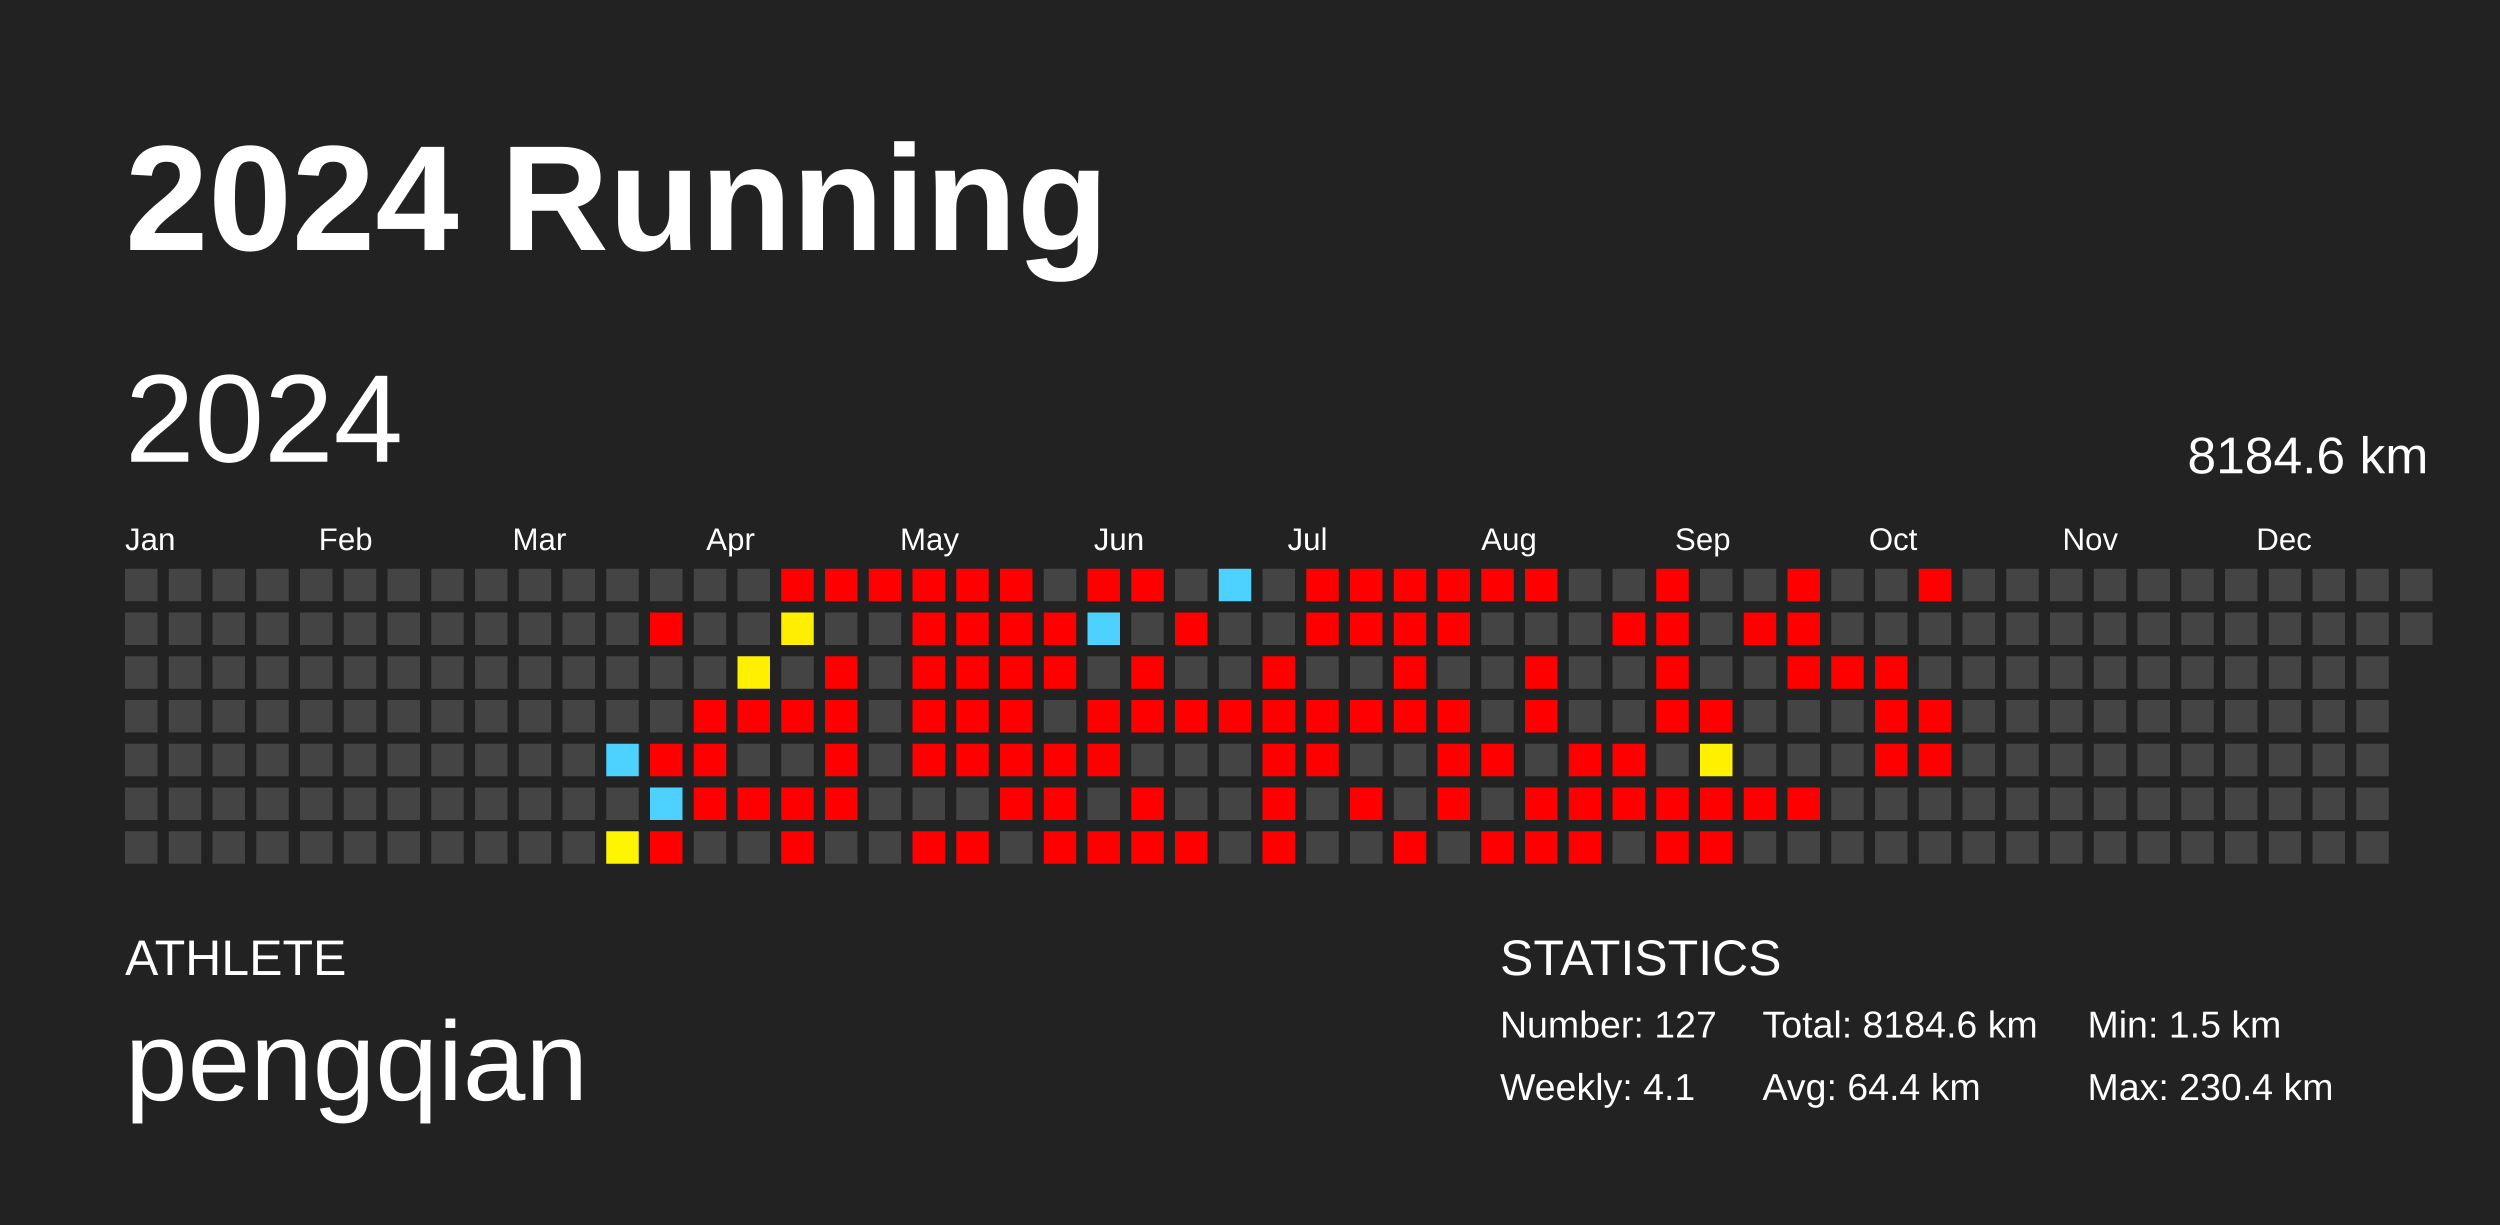
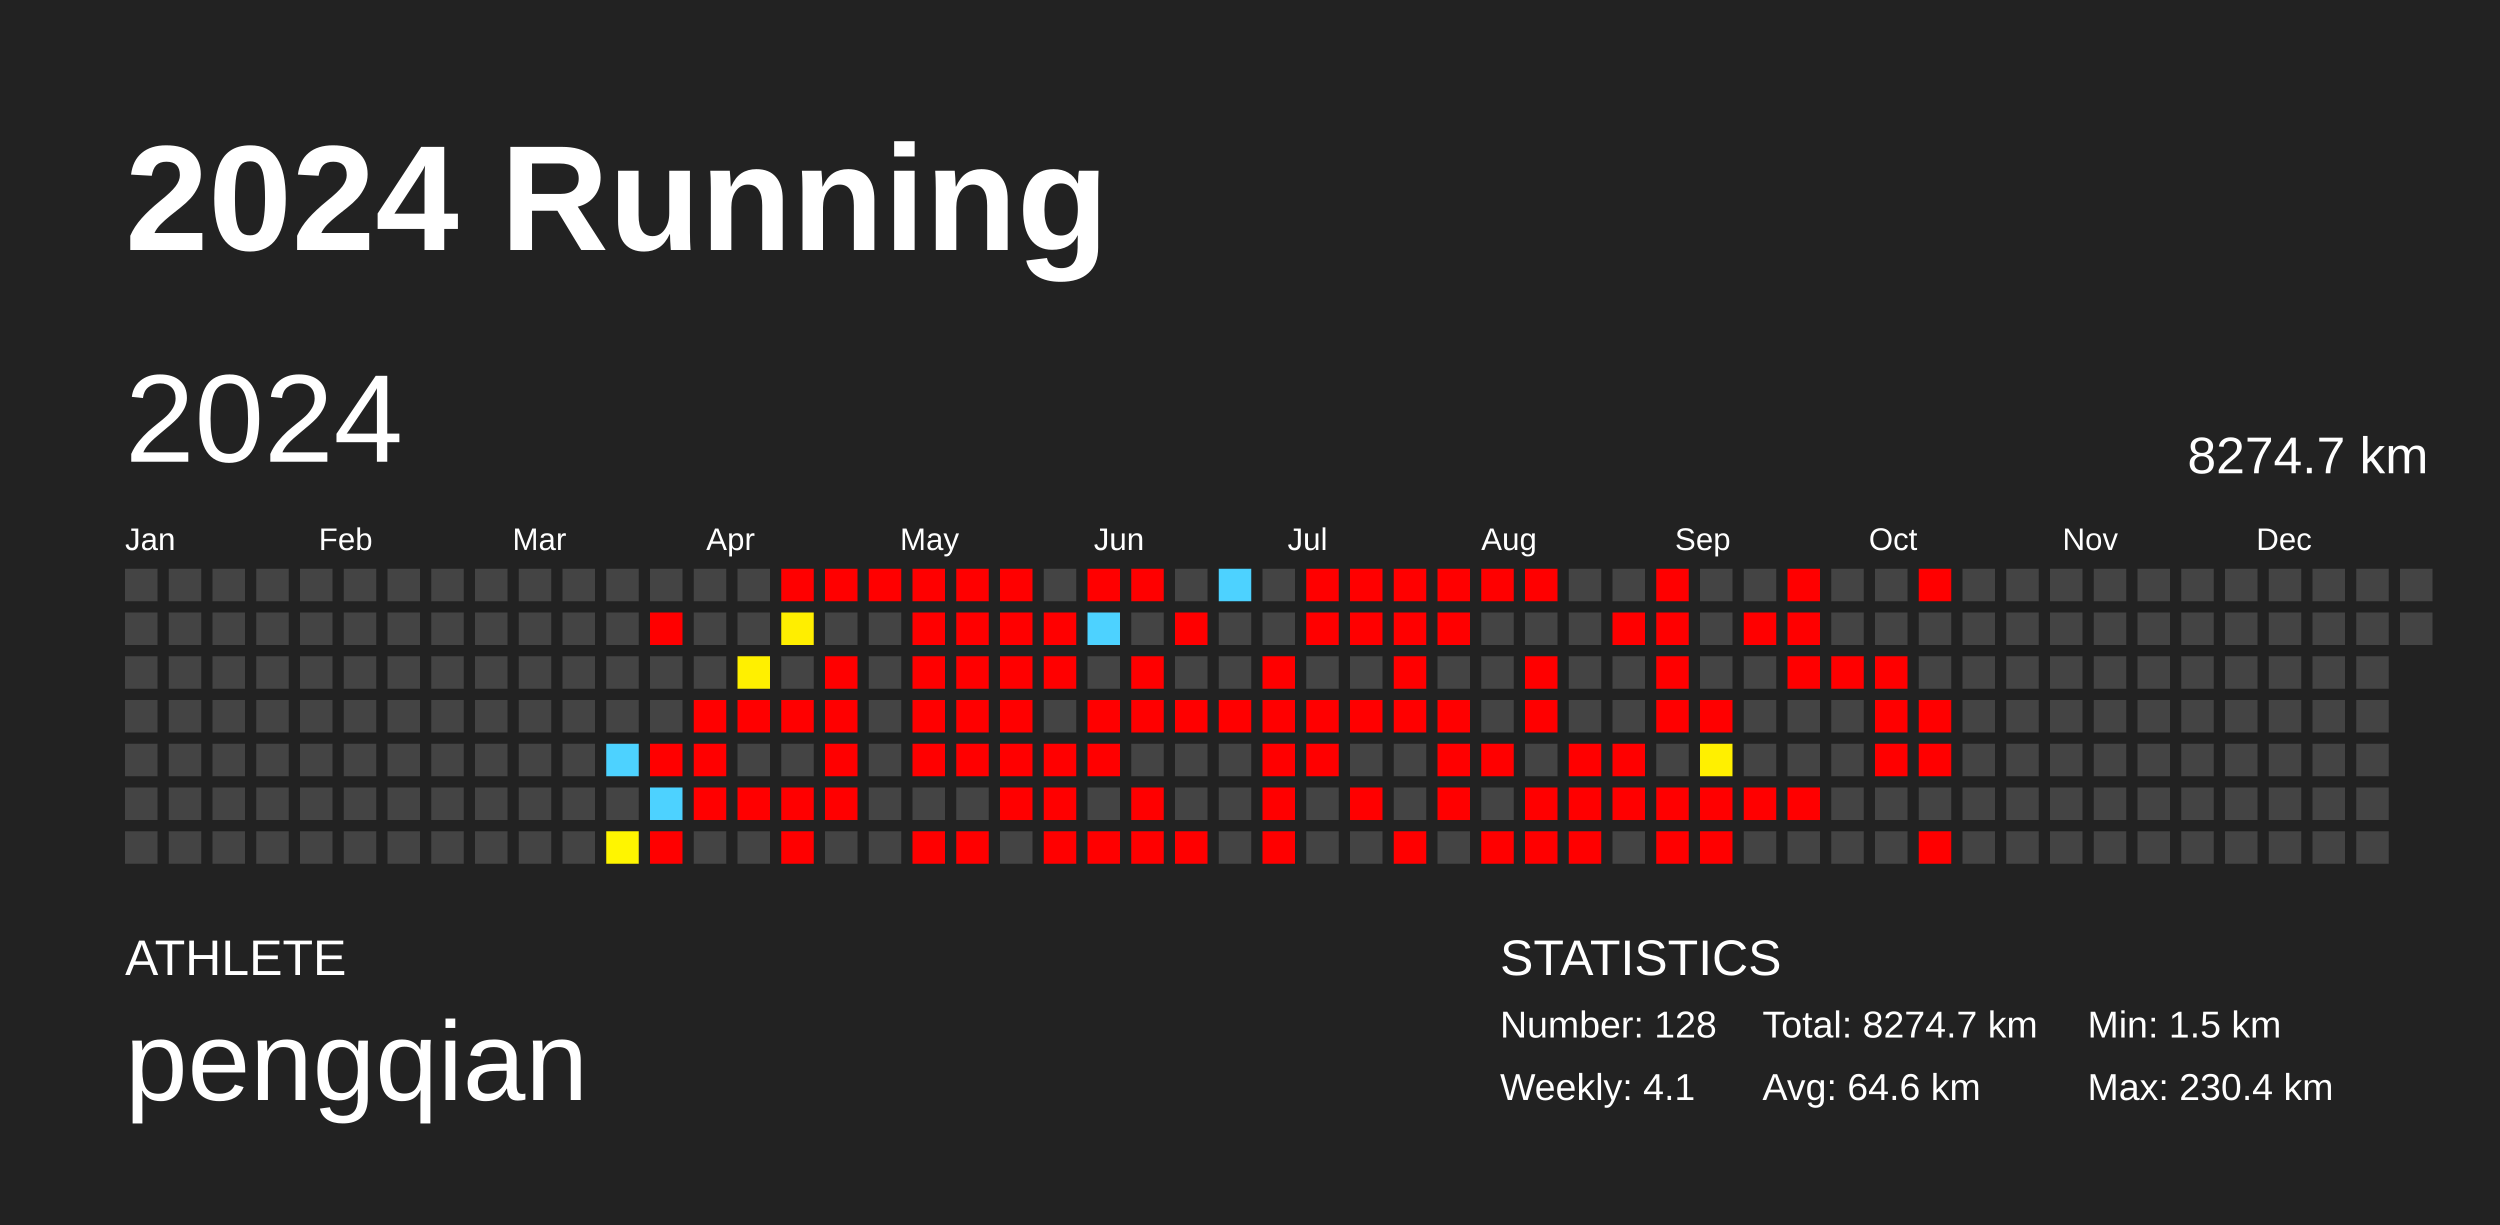
<svg xmlns="http://www.w3.org/2000/svg" baseProfile="full" height="98mm" version="1.1" viewBox="0,0,200,98" width="200mm">
  <defs />
  <rect fill="#222222" height="98" width="200" x="0" y="0" />
  <text fill="#FFFFFF" style="font-size:12px; font-family:Arial; font-weight:bold;" x="10" y="20">2024 Running</text>
  <text fill="#FFFFFF" style="font-size:4px; font-family:Arial" x="10" y="78">ATHLETE</text>
  <text fill="#FFFFFF" style="font-size:9px; font-family:Arial" x="10" y="88">pengqian</text>
  <text fill="#FFFFFF" style="font-size:4px; font-family:Arial" x="120" y="78">STATISTICS</text>
-   <text fill="#FFFFFF" style="font-size:3px; font-family:Arial" x="120" y="83">Number: 127</text>
+   <text fill="#FFFFFF" style="font-size:3px; font-family:Arial" x="120" y="83">Number: 128</text>
  <text fill="#FFFFFF" style="font-size:3px; font-family:Arial" x="120" y="88">Weekly: 4.1</text>
-   <text fill="#FFFFFF" style="font-size:3px; font-family:Arial" x="141" y="83">Total: 8184.6 km</text>
-   <text fill="#FFFFFF" style="font-size:3px; font-family:Arial" x="141" y="88">Avg: 64.4 km</text>
+   <text fill="#FFFFFF" style="font-size:3px; font-family:Arial" x="141" y="83">Total: 8274.7 km</text>
+   <text fill="#FFFFFF" style="font-size:3px; font-family:Arial" x="141" y="88">Avg: 64.6 km</text>
  <text fill="#FFFFFF" style="font-size:3px; font-family:Arial" x="167" y="83">Min: 1.5 km</text>
  <text fill="#FFFFFF" style="font-size:3px; font-family:Arial" x="167" y="88">Max: 230.4 km</text>
  <text dominant-baseline="hanging" fill="#FFFFFF" style="font-size:10.0px; font-family:Arial;" x="10" y="30">2024</text>
-   <text dominant-baseline="hanging" fill="#FFFFFF" style="font-size:4.125px; font-family:Arial;" x="175" y="35">8184.6 km</text>
+   <text dominant-baseline="hanging" fill="#FFFFFF" style="font-size:4.125px; font-family:Arial;" x="175" y="35">8274.7 km</text>
  <text fill="#FFFFFF" style="font-size:2.5px; font-family:Arial" x="10.0" y="44">Jan</text>
  <text fill="#FFFFFF" style="font-size:2.5px; font-family:Arial" x="25.5" y="44">Feb</text>
  <text fill="#FFFFFF" style="font-size:2.5px; font-family:Arial" x="41.0" y="44">Mar</text>
  <text fill="#FFFFFF" style="font-size:2.5px; font-family:Arial" x="56.5" y="44">Apr</text>
  <text fill="#FFFFFF" style="font-size:2.5px; font-family:Arial" x="72.0" y="44">May</text>
  <text fill="#FFFFFF" style="font-size:2.5px; font-family:Arial" x="87.5" y="44">Jun</text>
  <text fill="#FFFFFF" style="font-size:2.5px; font-family:Arial" x="103.0" y="44">Jul</text>
  <text fill="#FFFFFF" style="font-size:2.5px; font-family:Arial" x="118.5" y="44">Aug</text>
  <text fill="#FFFFFF" style="font-size:2.5px; font-family:Arial" x="134.0" y="44">Sep</text>
  <text fill="#FFFFFF" style="font-size:2.5px; font-family:Arial" x="149.5" y="44">Oct</text>
  <text fill="#FFFFFF" style="font-size:2.5px; font-family:Arial" x="165.0" y="44">Nov</text>
  <text fill="#FFFFFF" style="font-size:2.5px; font-family:Arial" x="180.5" y="44">Dec</text>
  <rect fill="#444444" height="2.6" width="2.6" x="10.0" y="45.5" />
  <rect fill="#444444" height="2.6" width="2.6" x="10.0" y="49.0" />
  <rect fill="#444444" height="2.6" width="2.6" x="10.0" y="52.5" />
  <rect fill="#444444" height="2.6" width="2.6" x="10.0" y="56.0" />
  <rect fill="#444444" height="2.6" width="2.6" x="10.0" y="59.5" />
  <rect fill="#444444" height="2.6" width="2.6" x="10.0" y="63.0" />
  <rect fill="#444444" height="2.6" width="2.6" x="10.0" y="66.5" />
  <rect fill="#444444" height="2.6" width="2.6" x="13.5" y="45.5" />
  <rect fill="#444444" height="2.6" width="2.6" x="13.5" y="49.0" />
  <rect fill="#444444" height="2.6" width="2.6" x="13.5" y="52.5" />
  <rect fill="#444444" height="2.6" width="2.6" x="13.5" y="56.0" />
  <rect fill="#444444" height="2.6" width="2.6" x="13.5" y="59.5" />
  <rect fill="#444444" height="2.6" width="2.6" x="13.5" y="63.0" />
  <rect fill="#444444" height="2.6" width="2.6" x="13.5" y="66.5" />
  <rect fill="#444444" height="2.6" width="2.6" x="17.0" y="45.5" />
  <rect fill="#444444" height="2.6" width="2.6" x="17.0" y="49.0" />
  <rect fill="#444444" height="2.6" width="2.6" x="17.0" y="52.5" />
  <rect fill="#444444" height="2.6" width="2.6" x="17.0" y="56.0" />
  <rect fill="#444444" height="2.6" width="2.6" x="17.0" y="59.5" />
  <rect fill="#444444" height="2.6" width="2.6" x="17.0" y="63.0" />
  <rect fill="#444444" height="2.6" width="2.6" x="17.0" y="66.5" />
  <rect fill="#444444" height="2.6" width="2.6" x="20.5" y="45.5" />
  <rect fill="#444444" height="2.6" width="2.6" x="20.5" y="49.0" />
  <rect fill="#444444" height="2.6" width="2.6" x="20.5" y="52.5" />
  <rect fill="#444444" height="2.6" width="2.6" x="20.5" y="56.0" />
  <rect fill="#444444" height="2.6" width="2.6" x="20.5" y="59.5" />
  <rect fill="#444444" height="2.6" width="2.6" x="20.5" y="63.0" />
  <rect fill="#444444" height="2.6" width="2.6" x="20.5" y="66.5" />
  <rect fill="#444444" height="2.6" width="2.6" x="24.0" y="45.5" />
  <rect fill="#444444" height="2.6" width="2.6" x="24.0" y="49.0" />
  <rect fill="#444444" height="2.6" width="2.6" x="24.0" y="52.5" />
  <rect fill="#444444" height="2.6" width="2.6" x="24.0" y="56.0" />
  <rect fill="#444444" height="2.6" width="2.6" x="24.0" y="59.5" />
  <rect fill="#444444" height="2.6" width="2.6" x="24.0" y="63.0" />
  <rect fill="#444444" height="2.6" width="2.6" x="24.0" y="66.5" />
  <rect fill="#444444" height="2.6" width="2.6" x="27.5" y="45.5" />
  <rect fill="#444444" height="2.6" width="2.6" x="27.5" y="49.0" />
  <rect fill="#444444" height="2.6" width="2.6" x="27.5" y="52.5" />
  <rect fill="#444444" height="2.6" width="2.6" x="27.5" y="56.0" />
  <rect fill="#444444" height="2.6" width="2.6" x="27.5" y="59.5" />
  <rect fill="#444444" height="2.6" width="2.6" x="27.5" y="63.0" />
  <rect fill="#444444" height="2.6" width="2.6" x="27.5" y="66.5" />
  <rect fill="#444444" height="2.6" width="2.6" x="31.0" y="45.5" />
  <rect fill="#444444" height="2.6" width="2.6" x="31.0" y="49.0" />
  <rect fill="#444444" height="2.6" width="2.6" x="31.0" y="52.5" />
  <rect fill="#444444" height="2.6" width="2.6" x="31.0" y="56.0" />
  <rect fill="#444444" height="2.6" width="2.6" x="31.0" y="59.5" />
  <rect fill="#444444" height="2.6" width="2.6" x="31.0" y="63.0" />
  <rect fill="#444444" height="2.6" width="2.6" x="31.0" y="66.5" />
  <rect fill="#444444" height="2.6" width="2.6" x="34.5" y="45.5" />
  <rect fill="#444444" height="2.6" width="2.6" x="34.5" y="49.0" />
  <rect fill="#444444" height="2.6" width="2.6" x="34.5" y="52.5" />
  <rect fill="#444444" height="2.6" width="2.6" x="34.5" y="56.0" />
  <rect fill="#444444" height="2.6" width="2.6" x="34.5" y="59.5" />
  <rect fill="#444444" height="2.6" width="2.6" x="34.5" y="63.0" />
  <rect fill="#444444" height="2.6" width="2.6" x="34.5" y="66.5" />
  <rect fill="#444444" height="2.6" width="2.6" x="38.0" y="45.5" />
  <rect fill="#444444" height="2.6" width="2.6" x="38.0" y="49.0" />
  <rect fill="#444444" height="2.6" width="2.6" x="38.0" y="52.5" />
  <rect fill="#444444" height="2.6" width="2.6" x="38.0" y="56.0" />
  <rect fill="#444444" height="2.6" width="2.6" x="38.0" y="59.5" />
  <rect fill="#444444" height="2.6" width="2.6" x="38.0" y="63.0" />
  <rect fill="#444444" height="2.6" width="2.6" x="38.0" y="66.5" />
  <rect fill="#444444" height="2.6" width="2.6" x="41.5" y="45.5" />
  <rect fill="#444444" height="2.6" width="2.6" x="41.5" y="49.0" />
  <rect fill="#444444" height="2.6" width="2.6" x="41.5" y="52.5" />
  <rect fill="#444444" height="2.6" width="2.6" x="41.5" y="56.0" />
  <rect fill="#444444" height="2.6" width="2.6" x="41.5" y="59.5" />
  <rect fill="#444444" height="2.6" width="2.6" x="41.5" y="63.0" />
  <rect fill="#444444" height="2.6" width="2.6" x="41.5" y="66.5" />
  <rect fill="#444444" height="2.6" width="2.6" x="45.0" y="45.5" />
  <rect fill="#444444" height="2.6" width="2.6" x="45.0" y="49.0" />
  <rect fill="#444444" height="2.6" width="2.6" x="45.0" y="52.5" />
  <rect fill="#444444" height="2.6" width="2.6" x="45.0" y="56.0" />
  <rect fill="#444444" height="2.6" width="2.6" x="45.0" y="59.5" />
  <rect fill="#444444" height="2.6" width="2.6" x="45.0" y="63.0" />
  <rect fill="#444444" height="2.6" width="2.6" x="45.0" y="66.5" />
  <rect fill="#444444" height="2.6" width="2.6" x="48.5" y="45.5" />
  <rect fill="#444444" height="2.6" width="2.6" x="48.5" y="49.0" />
  <rect fill="#444444" height="2.6" width="2.6" x="48.5" y="52.5" />
  <rect fill="#444444" height="2.6" width="2.6" x="48.5" y="56.0" />
  <rect fill="#4dd2ff" height="2.6" width="2.6" x="48.5" y="59.5" />
  <rect fill="#444444" height="2.6" width="2.6" x="48.5" y="63.0" />
  <rect fill="#fff500" height="2.6" width="2.6" x="48.5" y="66.5" />
  <rect fill="#444444" height="2.6" width="2.6" x="52.0" y="45.5" />
  <rect fill="red" height="2.6" width="2.6" x="52.0" y="49.0" />
  <rect fill="#444444" height="2.6" width="2.6" x="52.0" y="52.5" />
  <rect fill="#444444" height="2.6" width="2.6" x="52.0" y="56.0" />
  <rect fill="red" height="2.6" width="2.6" x="52.0" y="59.5" />
  <rect fill="#4dd2ff" height="2.6" width="2.6" x="52.0" y="63.0" />
  <rect fill="red" height="2.6" width="2.6" x="52.0" y="66.5" />
  <rect fill="#444444" height="2.6" width="2.6" x="55.5" y="45.5" />
  <rect fill="#444444" height="2.6" width="2.6" x="55.5" y="49.0" />
  <rect fill="#444444" height="2.6" width="2.6" x="55.5" y="52.5" />
  <rect fill="red" height="2.6" width="2.6" x="55.5" y="56.0" />
  <rect fill="red" height="2.6" width="2.6" x="55.5" y="59.5" />
  <rect fill="red" height="2.6" width="2.6" x="55.5" y="63.0" />
  <rect fill="#444444" height="2.6" width="2.6" x="55.5" y="66.5" />
  <rect fill="#444444" height="2.6" width="2.6" x="59.0" y="45.5" />
  <rect fill="#444444" height="2.6" width="2.6" x="59.0" y="49.0" />
  <rect fill="#fff000" height="2.6" width="2.6" x="59.0" y="52.5" />
  <rect fill="red" height="2.6" width="2.6" x="59.0" y="56.0" />
  <rect fill="#444444" height="2.6" width="2.6" x="59.0" y="59.5" />
  <rect fill="red" height="2.6" width="2.6" x="59.0" y="63.0" />
  <rect fill="#444444" height="2.6" width="2.6" x="59.0" y="66.5" />
  <rect fill="red" height="2.6" width="2.6" x="62.5" y="45.5" />
  <rect fill="#ffee00" height="2.6" width="2.6" x="62.5" y="49.0" />
  <rect fill="#444444" height="2.6" width="2.6" x="62.5" y="52.5" />
  <rect fill="red" height="2.6" width="2.6" x="62.5" y="56.0" />
  <rect fill="#444444" height="2.6" width="2.6" x="62.5" y="59.5" />
  <rect fill="red" height="2.6" width="2.6" x="62.5" y="63.0" />
  <rect fill="red" height="2.6" width="2.6" x="62.5" y="66.5" />
  <rect fill="red" height="2.6" width="2.6" x="66.0" y="45.5" />
  <rect fill="#444444" height="2.6" width="2.6" x="66.0" y="49.0" />
  <rect fill="red" height="2.6" width="2.6" x="66.0" y="52.5" />
  <rect fill="red" height="2.6" width="2.6" x="66.0" y="56.0" />
  <rect fill="red" height="2.6" width="2.6" x="66.0" y="59.5" />
  <rect fill="red" height="2.6" width="2.6" x="66.0" y="63.0" />
  <rect fill="#444444" height="2.6" width="2.6" x="66.0" y="66.5" />
  <rect fill="red" height="2.6" width="2.6" x="69.5" y="45.5" />
  <rect fill="#444444" height="2.6" width="2.6" x="69.5" y="49.0" />
  <rect fill="#444444" height="2.6" width="2.6" x="69.5" y="52.5" />
  <rect fill="#444444" height="2.6" width="2.6" x="69.5" y="56.0" />
  <rect fill="#444444" height="2.6" width="2.6" x="69.5" y="59.5" />
  <rect fill="#444444" height="2.6" width="2.6" x="69.5" y="63.0" />
  <rect fill="#444444" height="2.6" width="2.6" x="69.5" y="66.5" />
  <rect fill="red" height="2.6" width="2.6" x="73.0" y="45.5" />
  <rect fill="red" height="2.6" width="2.6" x="73.0" y="49.0" />
  <rect fill="red" height="2.6" width="2.6" x="73.0" y="52.5" />
  <rect fill="red" height="2.6" width="2.6" x="73.0" y="56.0" />
  <rect fill="red" height="2.6" width="2.6" x="73.0" y="59.5" />
  <rect fill="#444444" height="2.6" width="2.6" x="73.0" y="63.0" />
  <rect fill="red" height="2.6" width="2.6" x="73.0" y="66.5" />
  <rect fill="red" height="2.6" width="2.6" x="76.5" y="45.5" />
  <rect fill="red" height="2.6" width="2.6" x="76.5" y="49.0" />
  <rect fill="red" height="2.6" width="2.6" x="76.5" y="52.5" />
  <rect fill="red" height="2.6" width="2.6" x="76.5" y="56.0" />
  <rect fill="red" height="2.6" width="2.6" x="76.5" y="59.5" />
  <rect fill="#444444" height="2.6" width="2.6" x="76.5" y="63.0" />
  <rect fill="red" height="2.6" width="2.6" x="76.5" y="66.5" />
  <rect fill="red" height="2.6" width="2.6" x="80.0" y="45.5" />
  <rect fill="red" height="2.6" width="2.6" x="80.0" y="49.0" />
  <rect fill="red" height="2.6" width="2.6" x="80.0" y="52.5" />
  <rect fill="red" height="2.6" width="2.6" x="80.0" y="56.0" />
  <rect fill="red" height="2.6" width="2.6" x="80.0" y="59.5" />
  <rect fill="red" height="2.6" width="2.6" x="80.0" y="63.0" />
  <rect fill="#444444" height="2.6" width="2.6" x="80.0" y="66.5" />
  <rect fill="#444444" height="2.6" width="2.6" x="83.5" y="45.5" />
  <rect fill="red" height="2.6" width="2.6" x="83.5" y="49.0" />
  <rect fill="red" height="2.6" width="2.6" x="83.5" y="52.5" />
  <rect fill="#444444" height="2.6" width="2.6" x="83.5" y="56.0" />
  <rect fill="red" height="2.6" width="2.6" x="83.5" y="59.5" />
  <rect fill="red" height="2.6" width="2.6" x="83.5" y="63.0" />
  <rect fill="red" height="2.6" width="2.6" x="83.5" y="66.5" />
  <rect fill="red" height="2.6" width="2.6" x="87.0" y="45.5" />
  <rect fill="#4dd2ff" height="2.6" width="2.6" x="87.0" y="49.0" />
  <rect fill="#444444" height="2.6" width="2.6" x="87.0" y="52.5" />
  <rect fill="red" height="2.6" width="2.6" x="87.0" y="56.0" />
  <rect fill="red" height="2.6" width="2.6" x="87.0" y="59.5" />
  <rect fill="#444444" height="2.6" width="2.6" x="87.0" y="63.0" />
  <rect fill="red" height="2.6" width="2.6" x="87.0" y="66.5" />
  <rect fill="red" height="2.6" width="2.6" x="90.5" y="45.5" />
  <rect fill="#444444" height="2.6" width="2.6" x="90.5" y="49.0" />
  <rect fill="red" height="2.6" width="2.6" x="90.5" y="52.5" />
  <rect fill="red" height="2.6" width="2.6" x="90.5" y="56.0" />
  <rect fill="#444444" height="2.6" width="2.6" x="90.5" y="59.5" />
  <rect fill="red" height="2.6" width="2.6" x="90.5" y="63.0" />
  <rect fill="red" height="2.6" width="2.6" x="90.5" y="66.5" />
  <rect fill="#444444" height="2.6" width="2.6" x="94.0" y="45.5" />
  <rect fill="red" height="2.6" width="2.6" x="94.0" y="49.0" />
  <rect fill="#444444" height="2.6" width="2.6" x="94.0" y="52.5" />
  <rect fill="red" height="2.6" width="2.6" x="94.0" y="56.0" />
  <rect fill="#444444" height="2.6" width="2.6" x="94.0" y="59.5" />
  <rect fill="#444444" height="2.6" width="2.6" x="94.0" y="63.0" />
  <rect fill="red" height="2.6" width="2.6" x="94.0" y="66.5" />
  <rect fill="#4dd2ff" height="2.6" width="2.6" x="97.5" y="45.5" />
  <rect fill="#444444" height="2.6" width="2.6" x="97.5" y="49.0" />
  <rect fill="#444444" height="2.6" width="2.6" x="97.5" y="52.5" />
  <rect fill="red" height="2.6" width="2.6" x="97.5" y="56.0" />
  <rect fill="#444444" height="2.6" width="2.6" x="97.5" y="59.5" />
  <rect fill="#444444" height="2.6" width="2.6" x="97.5" y="63.0" />
  <rect fill="#444444" height="2.6" width="2.6" x="97.5" y="66.5" />
  <rect fill="#444444" height="2.6" width="2.6" x="101.0" y="45.5" />
  <rect fill="#444444" height="2.6" width="2.6" x="101.0" y="49.0" />
  <rect fill="red" height="2.6" width="2.6" x="101.0" y="52.5" />
  <rect fill="red" height="2.6" width="2.6" x="101.0" y="56.0" />
  <rect fill="red" height="2.6" width="2.6" x="101.0" y="59.5" />
  <rect fill="red" height="2.6" width="2.6" x="101.0" y="63.0" />
  <rect fill="red" height="2.6" width="2.6" x="101.0" y="66.5" />
  <rect fill="red" height="2.6" width="2.6" x="104.5" y="45.5" />
  <rect fill="red" height="2.6" width="2.6" x="104.5" y="49.0" />
  <rect fill="#444444" height="2.6" width="2.6" x="104.5" y="52.5" />
  <rect fill="red" height="2.6" width="2.6" x="104.5" y="56.0" />
  <rect fill="red" height="2.6" width="2.6" x="104.5" y="59.5" />
  <rect fill="#444444" height="2.6" width="2.6" x="104.5" y="63.0" />
  <rect fill="#444444" height="2.6" width="2.6" x="104.5" y="66.5" />
  <rect fill="red" height="2.6" width="2.6" x="108.0" y="45.5" />
  <rect fill="red" height="2.6" width="2.6" x="108.0" y="49.0" />
  <rect fill="#444444" height="2.6" width="2.6" x="108.0" y="52.5" />
  <rect fill="red" height="2.6" width="2.6" x="108.0" y="56.0" />
  <rect fill="#444444" height="2.6" width="2.6" x="108.0" y="59.5" />
  <rect fill="red" height="2.6" width="2.6" x="108.0" y="63.0" />
  <rect fill="#444444" height="2.6" width="2.6" x="108.0" y="66.5" />
  <rect fill="red" height="2.6" width="2.6" x="111.5" y="45.5" />
  <rect fill="red" height="2.6" width="2.6" x="111.5" y="49.0" />
  <rect fill="red" height="2.6" width="2.6" x="111.5" y="52.5" />
  <rect fill="red" height="2.6" width="2.6" x="111.5" y="56.0" />
  <rect fill="#444444" height="2.6" width="2.6" x="111.5" y="59.5" />
  <rect fill="#444444" height="2.6" width="2.6" x="111.5" y="63.0" />
  <rect fill="red" height="2.6" width="2.6" x="111.5" y="66.5" />
  <rect fill="red" height="2.6" width="2.6" x="115.0" y="45.5" />
  <rect fill="red" height="2.6" width="2.6" x="115.0" y="49.0" />
  <rect fill="#444444" height="2.6" width="2.6" x="115.0" y="52.5" />
  <rect fill="red" height="2.6" width="2.6" x="115.0" y="56.0" />
  <rect fill="red" height="2.6" width="2.6" x="115.0" y="59.5" />
  <rect fill="red" height="2.6" width="2.6" x="115.0" y="63.0" />
  <rect fill="#444444" height="2.6" width="2.6" x="115.0" y="66.5" />
  <rect fill="red" height="2.6" width="2.6" x="118.5" y="45.5" />
  <rect fill="#444444" height="2.6" width="2.6" x="118.5" y="49.0" />
  <rect fill="#444444" height="2.6" width="2.6" x="118.5" y="52.5" />
  <rect fill="#444444" height="2.6" width="2.6" x="118.5" y="56.0" />
  <rect fill="red" height="2.6" width="2.6" x="118.5" y="59.5" />
  <rect fill="#444444" height="2.6" width="2.6" x="118.5" y="63.0" />
  <rect fill="red" height="2.6" width="2.6" x="118.5" y="66.5" />
  <rect fill="red" height="2.6" width="2.6" x="122.0" y="45.5" />
  <rect fill="#444444" height="2.6" width="2.6" x="122.0" y="49.0" />
  <rect fill="red" height="2.6" width="2.6" x="122.0" y="52.5" />
  <rect fill="red" height="2.6" width="2.6" x="122.0" y="56.0" />
  <rect fill="#444444" height="2.6" width="2.6" x="122.0" y="59.5" />
  <rect fill="red" height="2.6" width="2.6" x="122.0" y="63.0" />
  <rect fill="red" height="2.6" width="2.6" x="122.0" y="66.5" />
  <rect fill="#444444" height="2.6" width="2.6" x="125.5" y="45.5" />
  <rect fill="#444444" height="2.6" width="2.6" x="125.5" y="49.0" />
  <rect fill="#444444" height="2.6" width="2.6" x="125.5" y="52.5" />
  <rect fill="#444444" height="2.6" width="2.6" x="125.5" y="56.0" />
  <rect fill="red" height="2.6" width="2.6" x="125.5" y="59.5" />
  <rect fill="red" height="2.6" width="2.6" x="125.5" y="63.0" />
  <rect fill="red" height="2.6" width="2.6" x="125.5" y="66.5" />
  <rect fill="#444444" height="2.6" width="2.6" x="129.0" y="45.5" />
  <rect fill="red" height="2.6" width="2.6" x="129.0" y="49.0" />
  <rect fill="#444444" height="2.6" width="2.6" x="129.0" y="52.5" />
  <rect fill="#444444" height="2.6" width="2.6" x="129.0" y="56.0" />
  <rect fill="red" height="2.6" width="2.6" x="129.0" y="59.5" />
  <rect fill="red" height="2.6" width="2.6" x="129.0" y="63.0" />
  <rect fill="#444444" height="2.6" width="2.6" x="129.0" y="66.5" />
  <rect fill="red" height="2.6" width="2.6" x="132.5" y="45.5" />
  <rect fill="red" height="2.6" width="2.6" x="132.5" y="49.0" />
  <rect fill="red" height="2.6" width="2.6" x="132.5" y="52.5" />
  <rect fill="red" height="2.6" width="2.6" x="132.5" y="56.0" />
  <rect fill="#444444" height="2.6" width="2.6" x="132.5" y="59.5" />
  <rect fill="red" height="2.6" width="2.6" x="132.5" y="63.0" />
  <rect fill="red" height="2.6" width="2.6" x="132.5" y="66.5" />
  <rect fill="#444444" height="2.6" width="2.6" x="136.0" y="45.5" />
  <rect fill="#444444" height="2.6" width="2.6" x="136.0" y="49.0" />
  <rect fill="#444444" height="2.6" width="2.6" x="136.0" y="52.5" />
  <rect fill="red" height="2.6" width="2.6" x="136.0" y="56.0" />
  <rect fill="#fff000" height="2.6" width="2.6" x="136.0" y="59.5" />
  <rect fill="red" height="2.6" width="2.6" x="136.0" y="63.0" />
  <rect fill="red" height="2.6" width="2.6" x="136.0" y="66.5" />
  <rect fill="#444444" height="2.6" width="2.6" x="139.5" y="45.5" />
  <rect fill="red" height="2.6" width="2.6" x="139.5" y="49.0" />
  <rect fill="#444444" height="2.6" width="2.6" x="139.5" y="52.5" />
  <rect fill="#444444" height="2.6" width="2.6" x="139.5" y="56.0" />
  <rect fill="#444444" height="2.6" width="2.6" x="139.5" y="59.5" />
  <rect fill="red" height="2.6" width="2.6" x="139.5" y="63.0" />
  <rect fill="#444444" height="2.6" width="2.6" x="139.5" y="66.5" />
  <rect fill="red" height="2.6" width="2.6" x="143.0" y="45.5" />
  <rect fill="red" height="2.6" width="2.6" x="143.0" y="49.0" />
  <rect fill="red" height="2.6" width="2.6" x="143.0" y="52.5" />
  <rect fill="#444444" height="2.6" width="2.6" x="143.0" y="56.0" />
  <rect fill="#444444" height="2.6" width="2.6" x="143.0" y="59.5" />
  <rect fill="red" height="2.6" width="2.6" x="143.0" y="63.0" />
  <rect fill="#444444" height="2.6" width="2.6" x="143.0" y="66.5" />
  <rect fill="#444444" height="2.6" width="2.6" x="146.5" y="45.5" />
  <rect fill="#444444" height="2.6" width="2.6" x="146.5" y="49.0" />
  <rect fill="red" height="2.6" width="2.6" x="146.5" y="52.5" />
  <rect fill="#444444" height="2.6" width="2.6" x="146.5" y="56.0" />
  <rect fill="#444444" height="2.6" width="2.6" x="146.5" y="59.5" />
  <rect fill="#444444" height="2.6" width="2.6" x="146.5" y="63.0" />
  <rect fill="#444444" height="2.6" width="2.6" x="146.5" y="66.5" />
  <rect fill="#444444" height="2.6" width="2.6" x="150.0" y="45.5" />
  <rect fill="#444444" height="2.6" width="2.6" x="150.0" y="49.0" />
  <rect fill="red" height="2.6" width="2.6" x="150.0" y="52.5" />
  <rect fill="red" height="2.6" width="2.6" x="150.0" y="56.0" />
  <rect fill="red" height="2.6" width="2.6" x="150.0" y="59.5" />
  <rect fill="#444444" height="2.6" width="2.6" x="150.0" y="63.0" />
  <rect fill="#444444" height="2.6" width="2.6" x="150.0" y="66.5" />
  <rect fill="red" height="2.6" width="2.6" x="153.5" y="45.5" />
  <rect fill="#444444" height="2.6" width="2.6" x="153.5" y="49.0" />
  <rect fill="#444444" height="2.6" width="2.6" x="153.5" y="52.5" />
  <rect fill="red" height="2.6" width="2.6" x="153.5" y="56.0" />
  <rect fill="red" height="2.6" width="2.6" x="153.5" y="59.5" />
  <rect fill="#444444" height="2.6" width="2.6" x="153.5" y="63.0" />
-   <rect fill="#444444" height="2.6" width="2.6" x="153.5" y="66.5" />
+   <rect fill="red" height="2.6" width="2.6" x="153.5" y="66.5" />
  <rect fill="#444444" height="2.6" width="2.6" x="157.0" y="45.5" />
  <rect fill="#444444" height="2.6" width="2.6" x="157.0" y="49.0" />
  <rect fill="#444444" height="2.6" width="2.6" x="157.0" y="52.5" />
  <rect fill="#444444" height="2.6" width="2.6" x="157.0" y="56.0" />
  <rect fill="#444444" height="2.6" width="2.6" x="157.0" y="59.5" />
  <rect fill="#444444" height="2.6" width="2.6" x="157.0" y="63.0" />
  <rect fill="#444444" height="2.6" width="2.6" x="157.0" y="66.5" />
  <rect fill="#444444" height="2.6" width="2.6" x="160.5" y="45.5" />
  <rect fill="#444444" height="2.6" width="2.6" x="160.5" y="49.0" />
  <rect fill="#444444" height="2.6" width="2.6" x="160.5" y="52.5" />
  <rect fill="#444444" height="2.6" width="2.6" x="160.5" y="56.0" />
  <rect fill="#444444" height="2.6" width="2.6" x="160.5" y="59.5" />
  <rect fill="#444444" height="2.6" width="2.6" x="160.5" y="63.0" />
  <rect fill="#444444" height="2.6" width="2.6" x="160.5" y="66.5" />
  <rect fill="#444444" height="2.6" width="2.6" x="164.0" y="45.5" />
  <rect fill="#444444" height="2.6" width="2.6" x="164.0" y="49.0" />
  <rect fill="#444444" height="2.6" width="2.6" x="164.0" y="52.5" />
  <rect fill="#444444" height="2.6" width="2.6" x="164.0" y="56.0" />
  <rect fill="#444444" height="2.6" width="2.6" x="164.0" y="59.5" />
  <rect fill="#444444" height="2.6" width="2.6" x="164.0" y="63.0" />
  <rect fill="#444444" height="2.6" width="2.6" x="164.0" y="66.5" />
  <rect fill="#444444" height="2.6" width="2.6" x="167.5" y="45.5" />
  <rect fill="#444444" height="2.6" width="2.6" x="167.5" y="49.0" />
  <rect fill="#444444" height="2.6" width="2.6" x="167.5" y="52.5" />
  <rect fill="#444444" height="2.6" width="2.6" x="167.5" y="56.0" />
  <rect fill="#444444" height="2.6" width="2.6" x="167.5" y="59.5" />
  <rect fill="#444444" height="2.6" width="2.6" x="167.5" y="63.0" />
  <rect fill="#444444" height="2.6" width="2.6" x="167.5" y="66.5" />
  <rect fill="#444444" height="2.6" width="2.6" x="171.0" y="45.5" />
  <rect fill="#444444" height="2.6" width="2.6" x="171.0" y="49.0" />
  <rect fill="#444444" height="2.6" width="2.6" x="171.0" y="52.5" />
  <rect fill="#444444" height="2.6" width="2.6" x="171.0" y="56.0" />
  <rect fill="#444444" height="2.6" width="2.6" x="171.0" y="59.5" />
  <rect fill="#444444" height="2.6" width="2.6" x="171.0" y="63.0" />
  <rect fill="#444444" height="2.6" width="2.6" x="171.0" y="66.5" />
  <rect fill="#444444" height="2.6" width="2.6" x="174.5" y="45.5" />
  <rect fill="#444444" height="2.6" width="2.6" x="174.5" y="49.0" />
  <rect fill="#444444" height="2.6" width="2.6" x="174.5" y="52.5" />
  <rect fill="#444444" height="2.6" width="2.6" x="174.5" y="56.0" />
  <rect fill="#444444" height="2.6" width="2.6" x="174.5" y="59.5" />
  <rect fill="#444444" height="2.6" width="2.6" x="174.5" y="63.0" />
  <rect fill="#444444" height="2.6" width="2.6" x="174.5" y="66.5" />
  <rect fill="#444444" height="2.6" width="2.6" x="178.0" y="45.5" />
  <rect fill="#444444" height="2.6" width="2.6" x="178.0" y="49.0" />
  <rect fill="#444444" height="2.6" width="2.6" x="178.0" y="52.5" />
  <rect fill="#444444" height="2.6" width="2.6" x="178.0" y="56.0" />
  <rect fill="#444444" height="2.6" width="2.6" x="178.0" y="59.5" />
  <rect fill="#444444" height="2.6" width="2.6" x="178.0" y="63.0" />
  <rect fill="#444444" height="2.6" width="2.6" x="178.0" y="66.5" />
  <rect fill="#444444" height="2.6" width="2.6" x="181.5" y="45.5" />
  <rect fill="#444444" height="2.6" width="2.6" x="181.5" y="49.0" />
  <rect fill="#444444" height="2.6" width="2.6" x="181.5" y="52.5" />
  <rect fill="#444444" height="2.6" width="2.6" x="181.5" y="56.0" />
  <rect fill="#444444" height="2.6" width="2.6" x="181.5" y="59.5" />
  <rect fill="#444444" height="2.6" width="2.6" x="181.5" y="63.0" />
  <rect fill="#444444" height="2.6" width="2.6" x="181.5" y="66.5" />
  <rect fill="#444444" height="2.6" width="2.6" x="185.0" y="45.5" />
  <rect fill="#444444" height="2.6" width="2.6" x="185.0" y="49.0" />
  <rect fill="#444444" height="2.6" width="2.6" x="185.0" y="52.5" />
  <rect fill="#444444" height="2.6" width="2.6" x="185.0" y="56.0" />
  <rect fill="#444444" height="2.6" width="2.6" x="185.0" y="59.5" />
  <rect fill="#444444" height="2.6" width="2.6" x="185.0" y="63.0" />
  <rect fill="#444444" height="2.6" width="2.6" x="185.0" y="66.5" />
  <rect fill="#444444" height="2.6" width="2.6" x="188.5" y="45.5" />
  <rect fill="#444444" height="2.6" width="2.6" x="188.5" y="49.0" />
  <rect fill="#444444" height="2.6" width="2.6" x="188.5" y="52.5" />
  <rect fill="#444444" height="2.6" width="2.6" x="188.5" y="56.0" />
  <rect fill="#444444" height="2.6" width="2.6" x="188.5" y="59.5" />
  <rect fill="#444444" height="2.6" width="2.6" x="188.5" y="63.0" />
  <rect fill="#444444" height="2.6" width="2.6" x="188.5" y="66.5" />
  <rect fill="#444444" height="2.6" width="2.6" x="192.0" y="45.5" />
  <rect fill="#444444" height="2.6" width="2.6" x="192.0" y="49.0" />
</svg>
